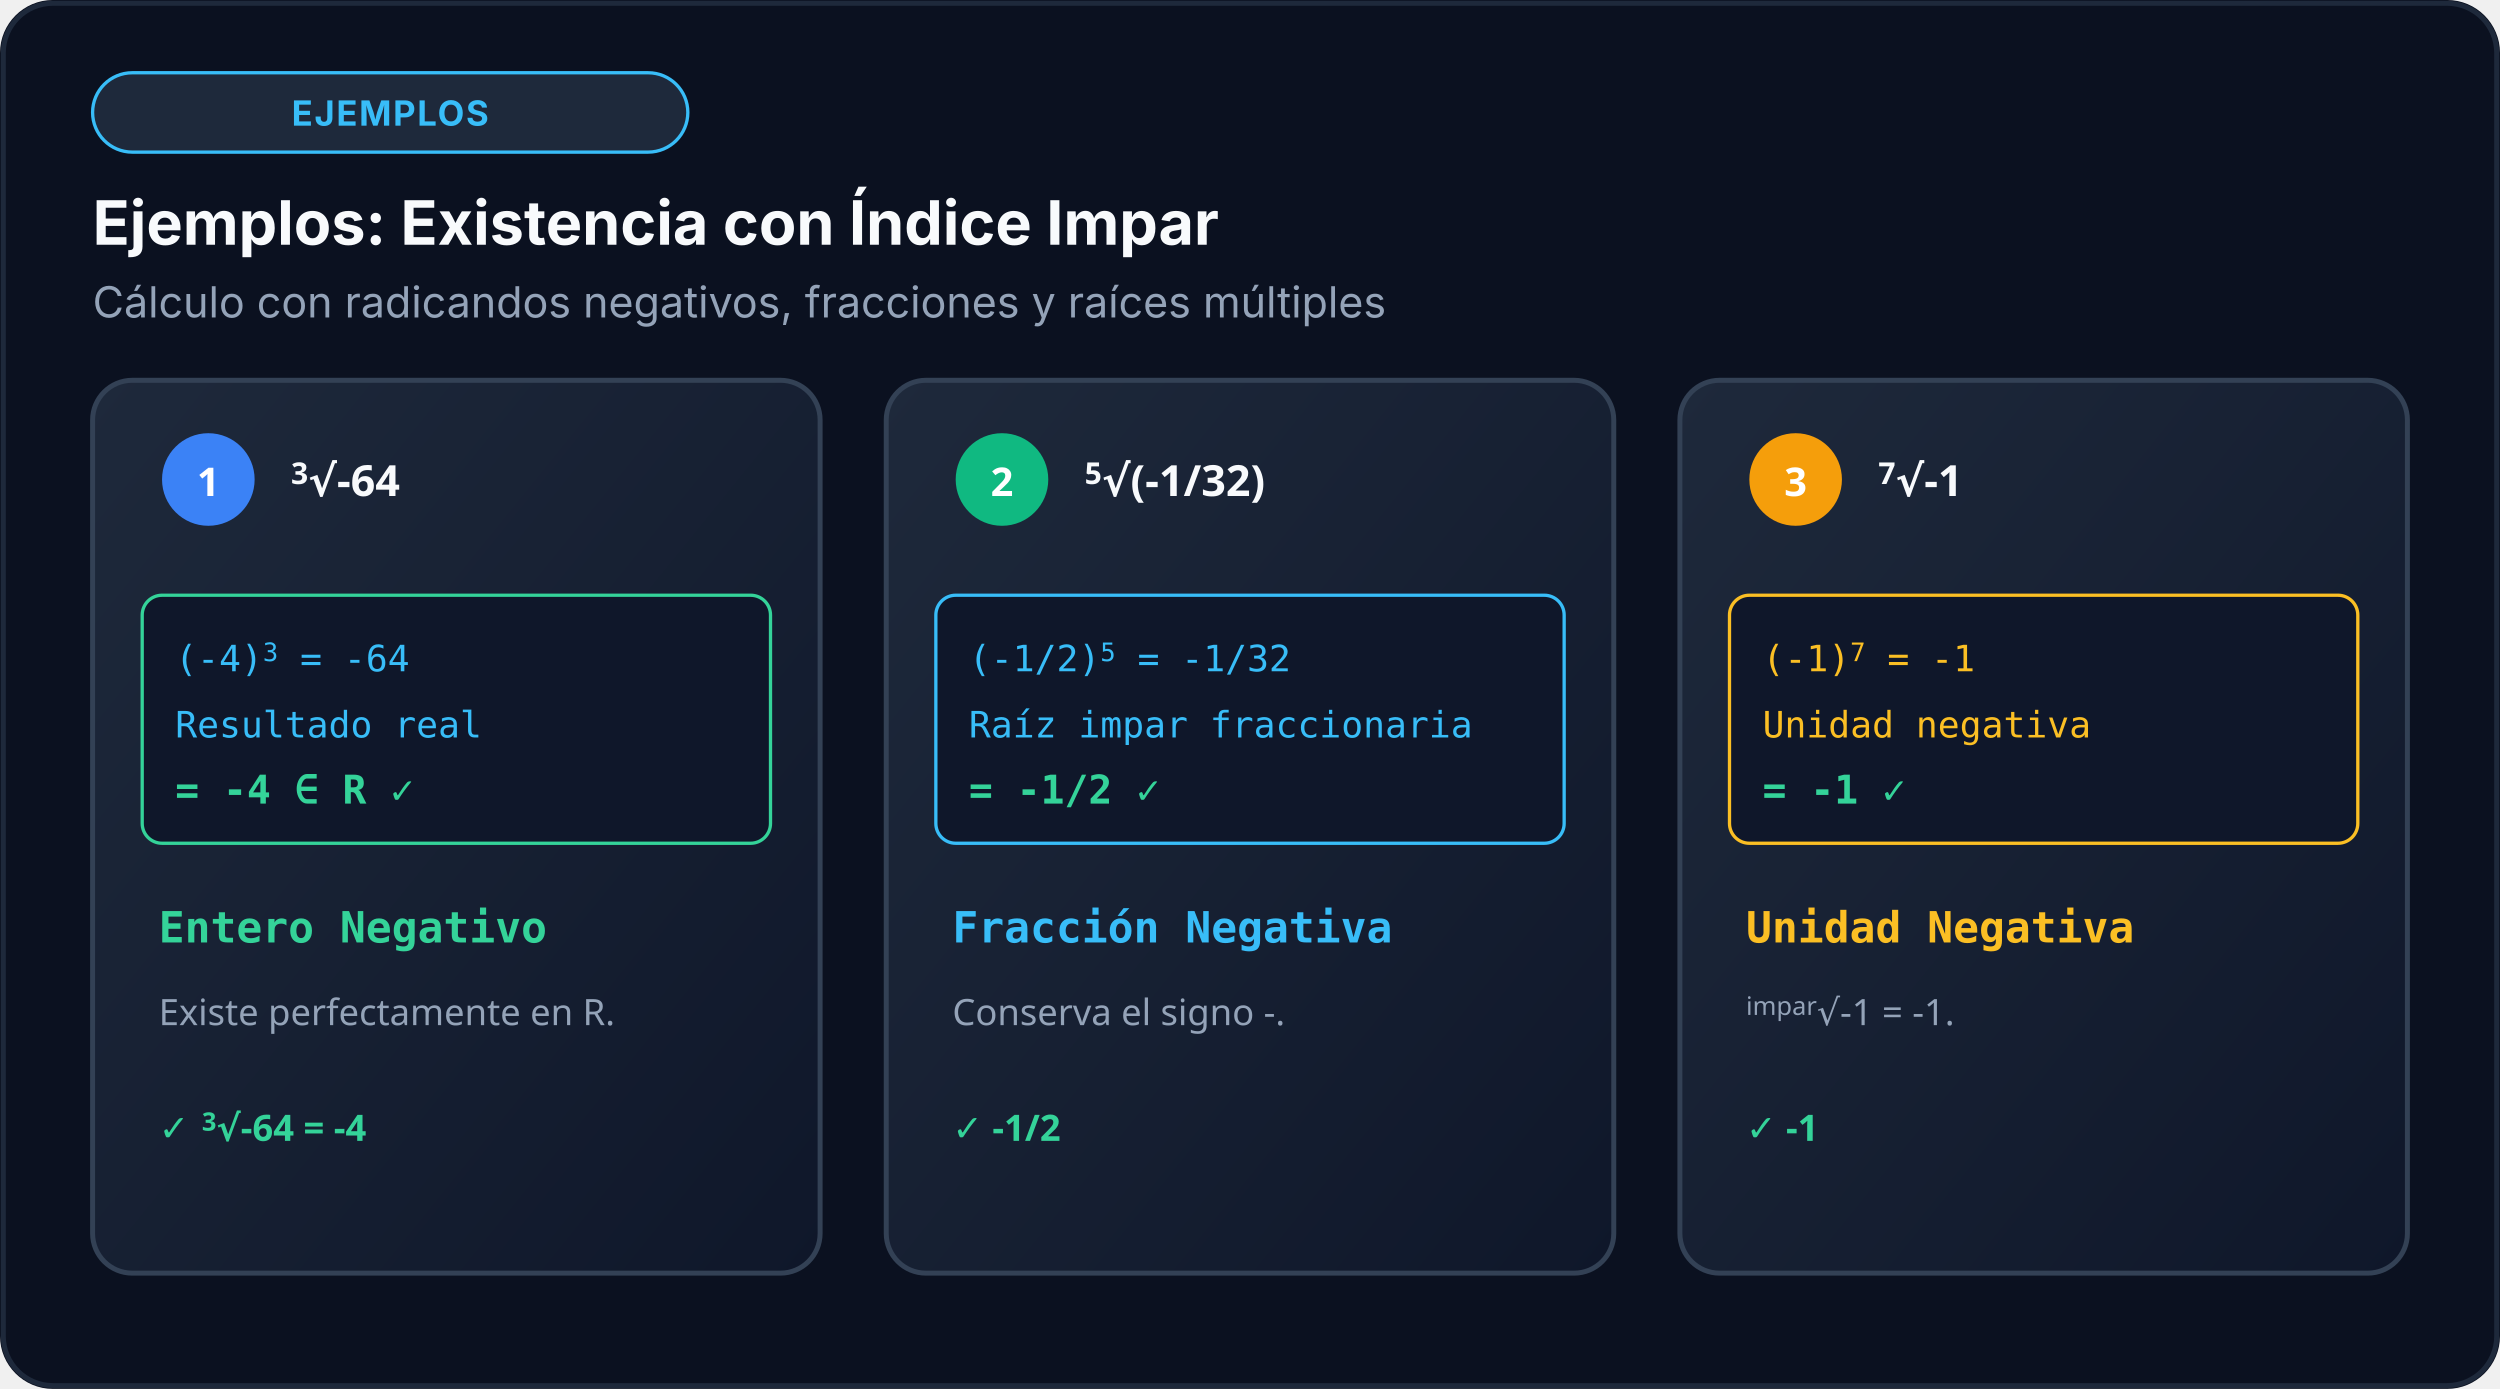
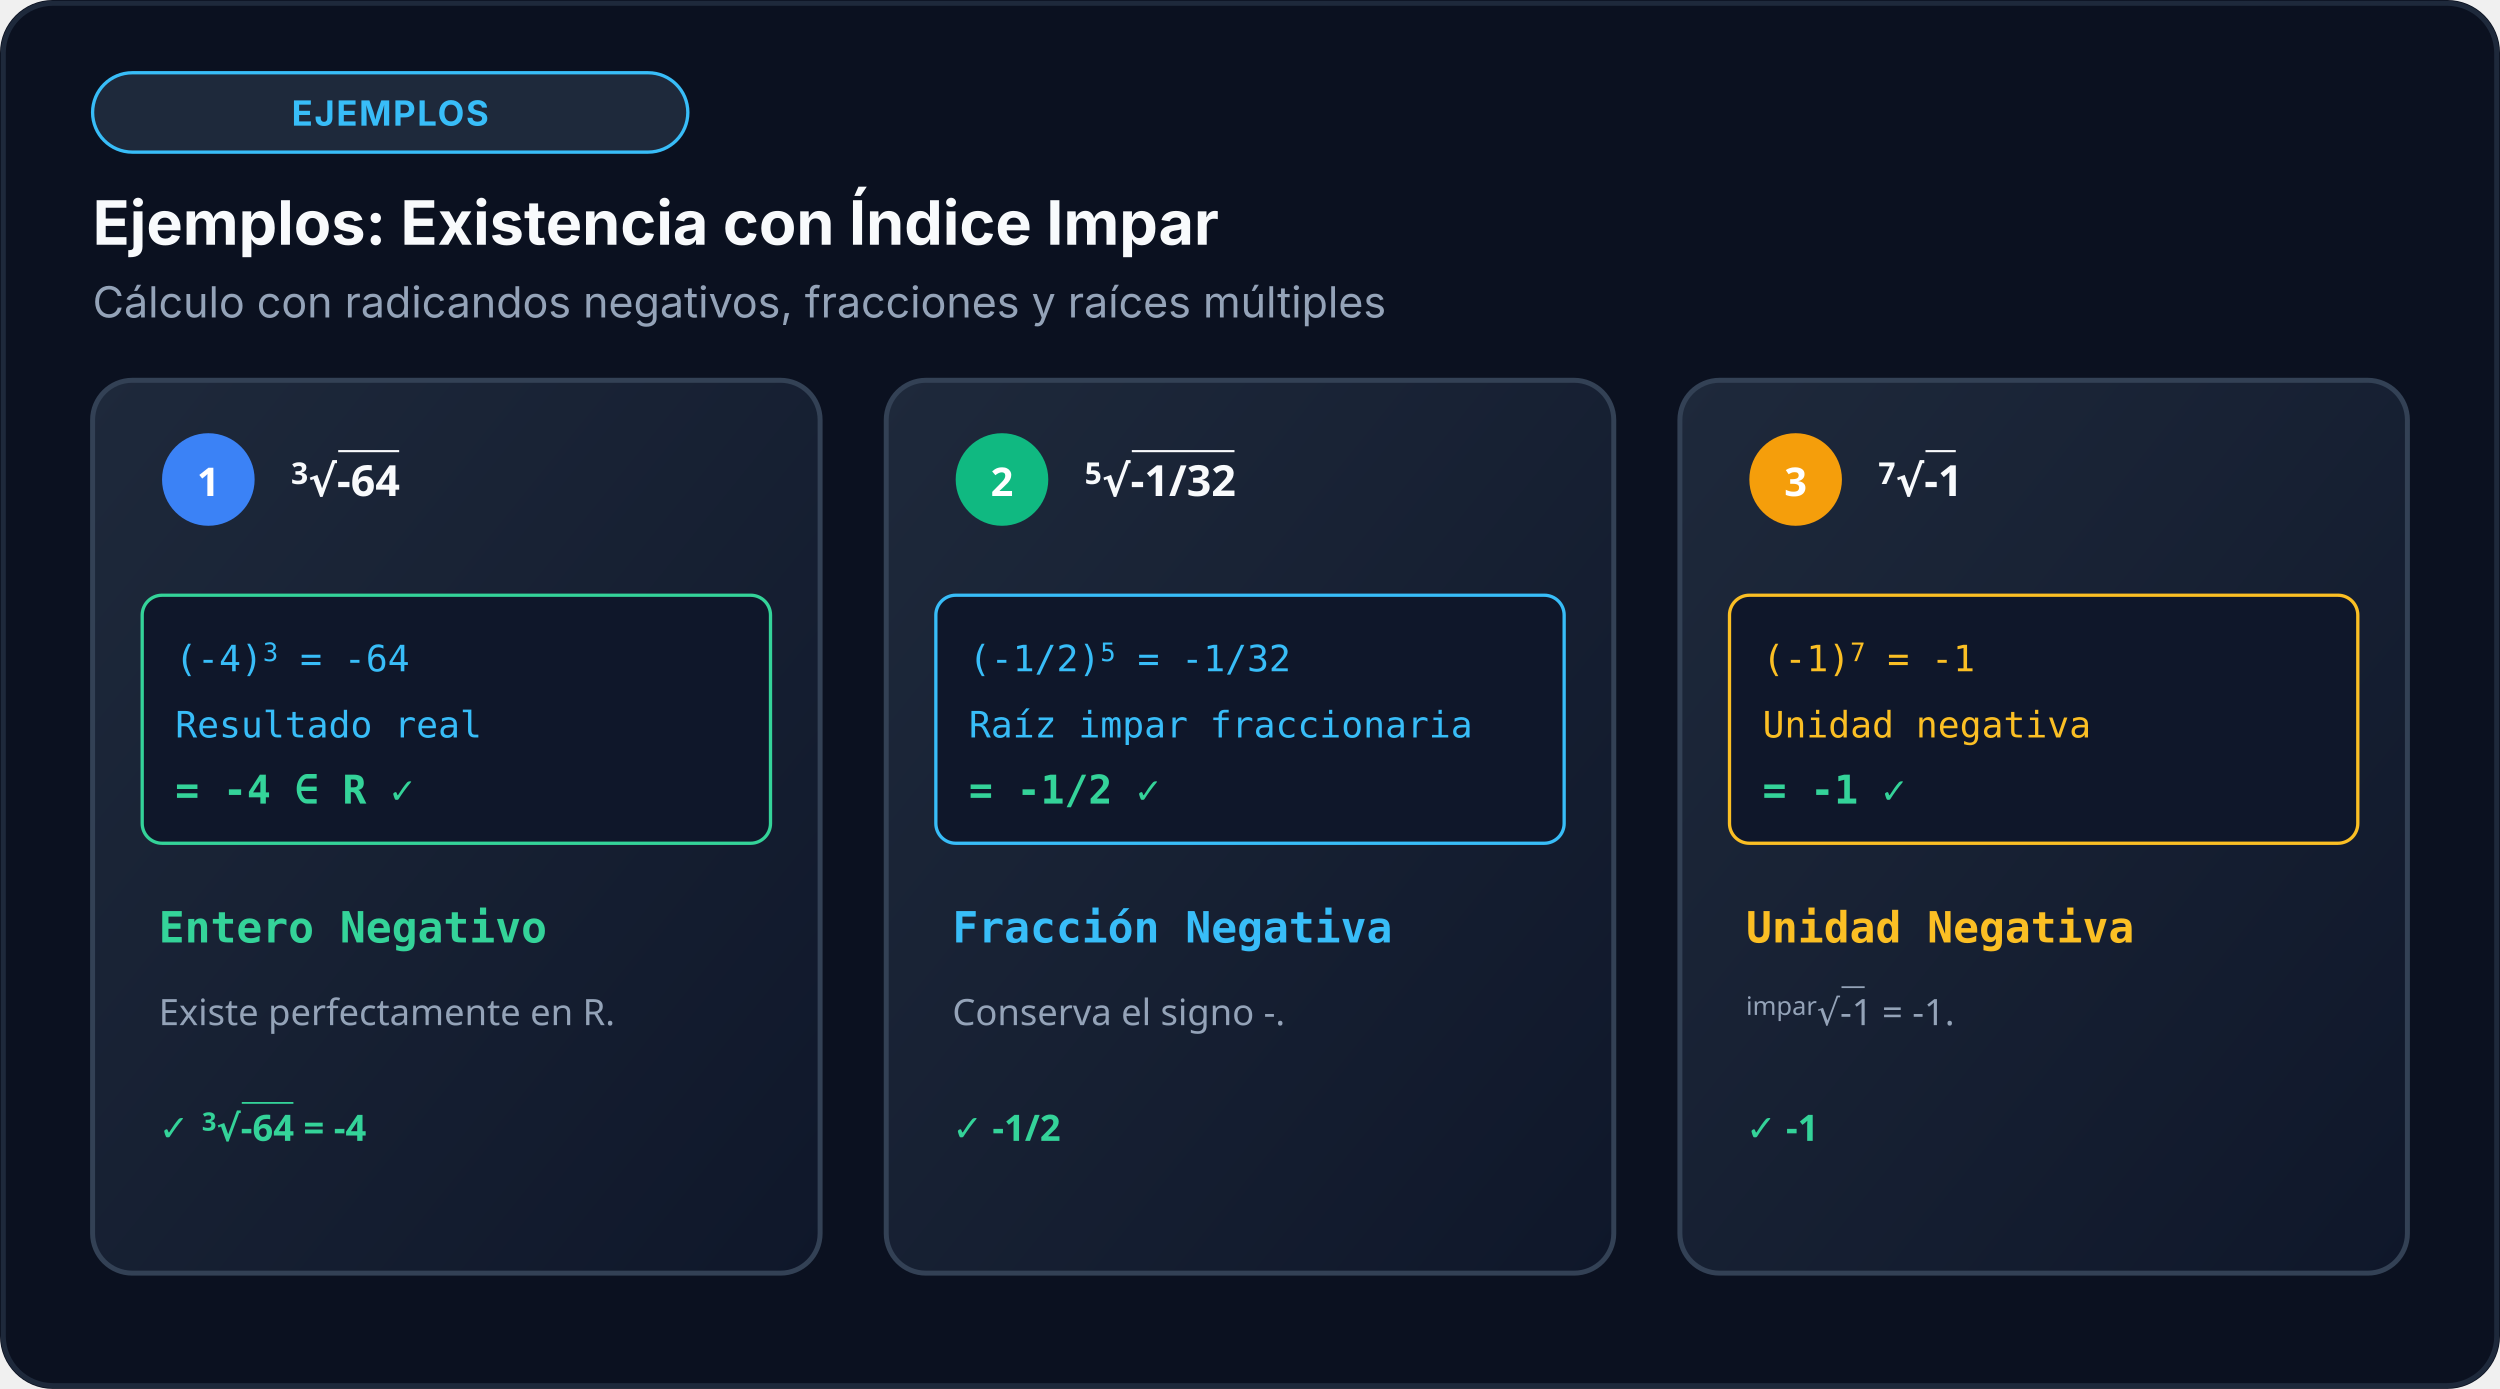
<svg xmlns="http://www.w3.org/2000/svg" viewBox="0 0 756 420" width="100%" height="100%">
  <defs>
    <linearGradient id="cardGrad" x1="0%" y1="0%" x2="100%" y2="100%">
      <stop offset="0%" stop-color="#1e293b" />
      <stop offset="100%" stop-color="#0f172a" />
    </linearGradient>
    <filter id="shadow" x="-4%" y="-4%" width="108%" height="112%">
      <feDropShadow dx="0" dy="3" stdDeviation="4" flood-color="#000000" flood-opacity="0.3" />
    </filter>
  </defs>
  <rect width="756" height="420" rx="16" fill="#0b1120" />
  <rect x="1" y="1" width="754" height="418" rx="15" fill="none" stroke="#1e293b" stroke-width="1.5" />
  <g transform="translate(28, 22)">
    <rect x="0" y="0" width="180" height="24" rx="12" fill="#1e293b" stroke="#38bdf8" stroke-width="1" />
    <text x="90" y="16" fill="#38bdf8" font-family="system-ui, -apple-system, sans-serif" font-size="10.5" font-weight="700" text-anchor="middle" letter-spacing="0.5">EJEMPLOS</text>
    <text x="0" y="52" fill="#f8fafc" font-family="system-ui, -apple-system, sans-serif" font-size="18.5" font-weight="700">Ejemplos: Existencia con Índice Impar</text>
    <text x="0" y="74" fill="#94a3b8" font-family="system-ui, -apple-system, sans-serif" font-size="13">Cálculo con radicandos negativos, fracciones y raíces múltiples</text>
  </g>
  <g transform="translate(28, 115)">
    <g transform="translate(0, 0)">
      <rect width="220" height="270" rx="12" fill="url(#cardGrad)" stroke="#334155" stroke-width="1.5" />
      <circle cx="35" cy="30" r="14" fill="#3b82f6" />
      <text x="35" y="35" fill="#ffffff" font-family="system-ui, sans-serif" font-size="12" font-weight="700" text-anchor="middle">1</text>
      <text x="60" y="35" fill="#f8fafc" font-family="system-ui, sans-serif" font-size="13" font-weight="700">
-         <tspan baseline-shift="super" font-size="70%">3</tspan>√-64</text>
+         <tspan baseline-shift="super" font-size="70%">3</tspan>√<tspan style="text-decoration: overline">-64</tspan>
+       </text>
      <rect x="15" y="65" width="190" height="75" rx="6" fill="#0f172a" stroke="#34d399" />
      <text x="25" y="88" fill="#38bdf8" font-family="monospace" font-size="11">(-4)<tspan baseline-shift="super" font-size="70%">3</tspan> = -64</text>
      <text x="25" y="108" fill="#38bdf8" font-family="monospace" font-size="11">Resultado real</text>
      <text x="25" y="128" fill="#34d399" font-family="monospace" font-size="12" font-weight="700">= -4 ∈ R ✓</text>
      <text x="20" y="170" fill="#34d399" font-family="monospace" font-size="13" font-weight="700">Entero Negativo</text>
      <text x="20" y="195" fill="#94a3b8" font-family="system-ui, sans-serif" font-size="11">Existe perfectamente en R.</text>
-       <text x="20" y="230" fill="#34d399" font-family="system-ui, sans-serif" font-size="11" font-weight="600">✓ <tspan baseline-shift="super" font-size="70%">3</tspan>√-64 = -4</text>
+       <text x="20" y="230" fill="#34d399" font-family="system-ui, sans-serif" font-size="11" font-weight="600">✓ <tspan baseline-shift="super" font-size="70%">3</tspan>√<tspan style="text-decoration: overline">-64</tspan> = -4</text>
    </g>
    <g transform="translate(240, 0)">
      <rect width="220" height="270" rx="12" fill="url(#cardGrad)" stroke="#334155" stroke-width="1.5" />
      <circle cx="35" cy="30" r="14" fill="#10b981" />
      <text x="35" y="35" fill="#ffffff" font-family="system-ui, sans-serif" font-size="12" font-weight="700" text-anchor="middle">2</text>
      <text x="60" y="35" fill="#f8fafc" font-family="system-ui, sans-serif" font-size="13" font-weight="700">
-         <tspan baseline-shift="super" font-size="70%">5</tspan>√(-1/32)</text>
+         <tspan baseline-shift="super" font-size="70%">5</tspan>√<tspan style="text-decoration: overline">-1/32</tspan>
+       </text>
      <rect x="15" y="65" width="190" height="75" rx="6" fill="#0f172a" stroke="#38bdf8" />
      <text x="25" y="88" fill="#38bdf8" font-family="monospace" font-size="11">(-1/2)<tspan baseline-shift="super" font-size="70%">5</tspan> = -1/32</text>
      <text x="25" y="108" fill="#38bdf8" font-family="monospace" font-size="11">Raíz impar fraccionaria</text>
      <text x="25" y="128" fill="#34d399" font-family="monospace" font-size="12" font-weight="700">= -1/2 ✓</text>
      <text x="20" y="170" fill="#38bdf8" font-family="monospace" font-size="13" font-weight="700">Fracción Negativa</text>
      <text x="20" y="195" fill="#94a3b8" font-family="system-ui, sans-serif" font-size="11">Conserva el signo -.</text>
      <text x="20" y="230" fill="#34d399" font-family="system-ui, sans-serif" font-size="11" font-weight="600">✓ -1/2</text>
    </g>
    <g transform="translate(480, 0)">
      <rect width="220" height="270" rx="12" fill="url(#cardGrad)" stroke="#334155" stroke-width="1.5" />
      <circle cx="35" cy="30" r="14" fill="#f59e0b" />
      <text x="35" y="35" fill="#ffffff" font-family="system-ui, sans-serif" font-size="12" font-weight="700" text-anchor="middle">3</text>
      <text x="60" y="35" fill="#f8fafc" font-family="system-ui, sans-serif" font-size="13" font-weight="700">
-         <tspan baseline-shift="super" font-size="70%">7</tspan>√-1</text>
+         <tspan baseline-shift="super" font-size="70%">7</tspan>√<tspan style="text-decoration: overline">-1</tspan>
+       </text>
      <rect x="15" y="65" width="190" height="75" rx="6" fill="#0f172a" stroke="#fbbf24" />
      <text x="25" y="88" fill="#fbbf24" font-family="monospace" font-size="11">(-1)<tspan baseline-shift="super" font-size="70%">7</tspan> = -1</text>
      <text x="25" y="108" fill="#fbbf24" font-family="monospace" font-size="11">Unidad negativa</text>
      <text x="25" y="128" fill="#34d399" font-family="monospace" font-size="12" font-weight="700">= -1 ✓</text>
      <text x="20" y="170" fill="#fbbf24" font-family="monospace" font-size="13" font-weight="700">Unidad Negativa</text>
      <text x="20" y="195" fill="#94a3b8" font-family="system-ui, sans-serif" font-size="11">
-         <tspan baseline-shift="super" font-size="70%">impar</tspan>√-1 = -1.</text>
+         <tspan baseline-shift="super" font-size="70%">impar</tspan>√<tspan style="text-decoration: overline">-1</tspan> = -1.</text>
      <text x="20" y="230" fill="#34d399" font-family="system-ui, sans-serif" font-size="11" font-weight="600">✓ -1</text>
    </g>
  </g>
</svg>
